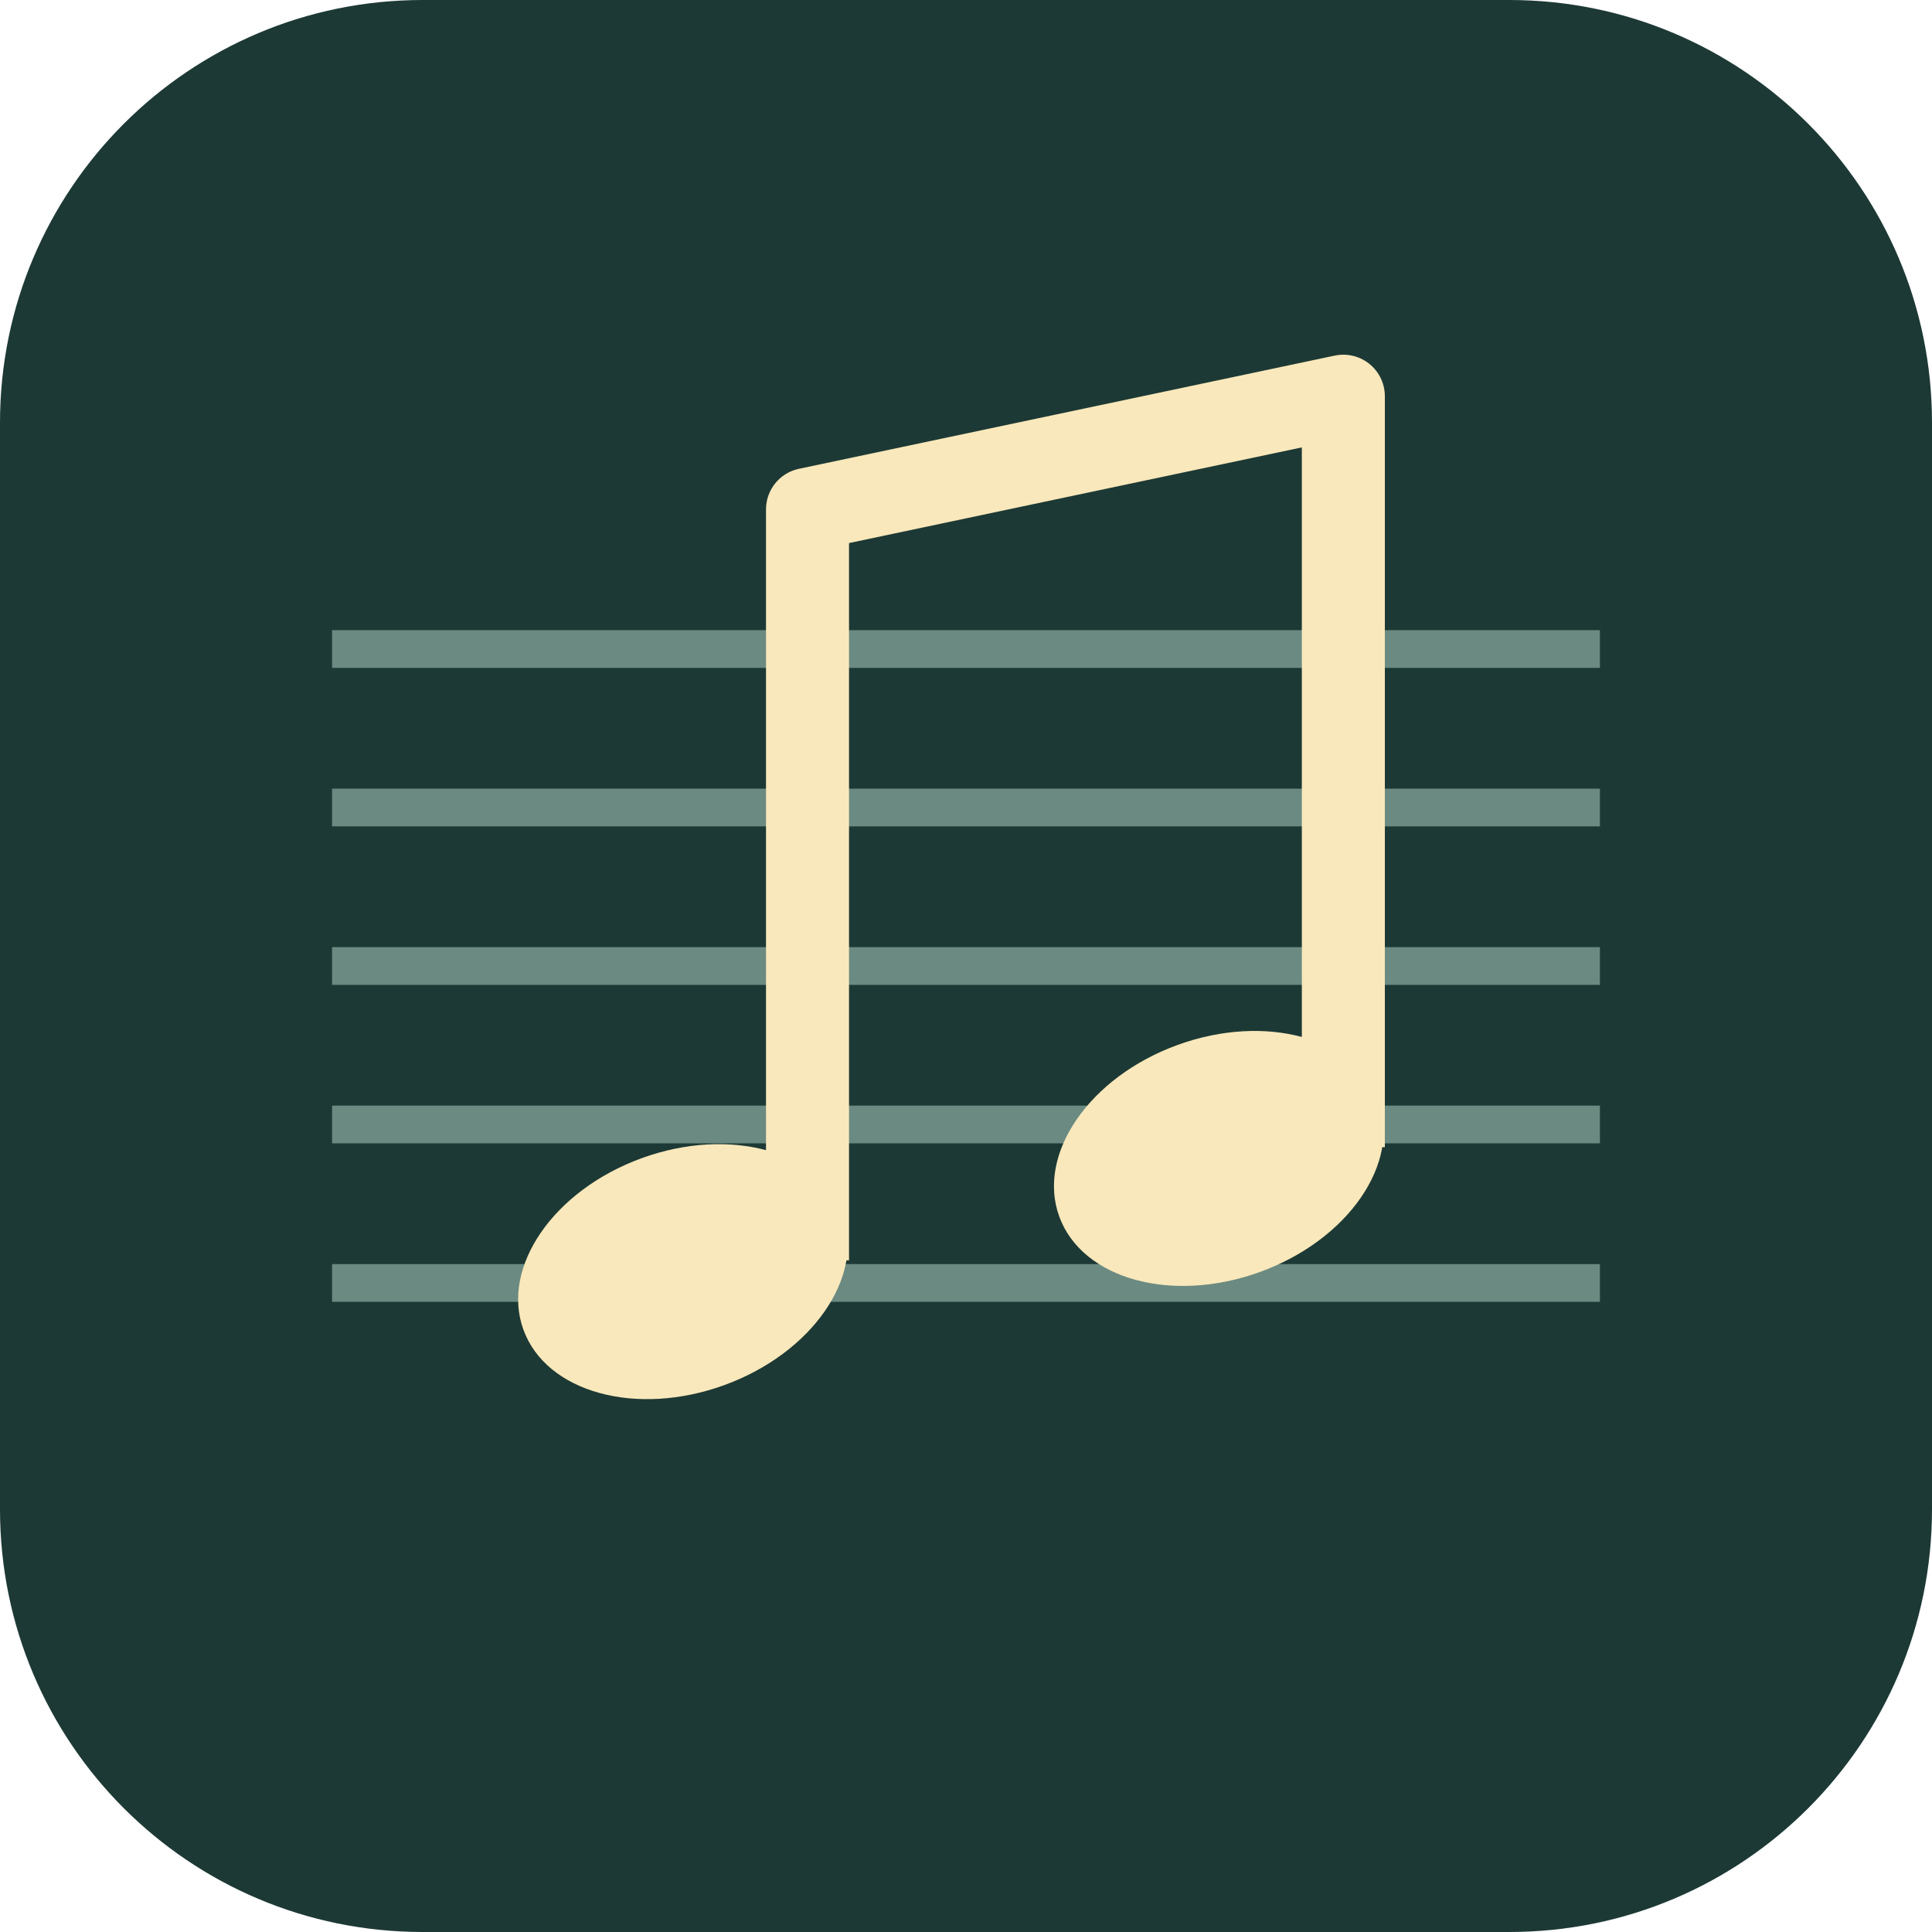
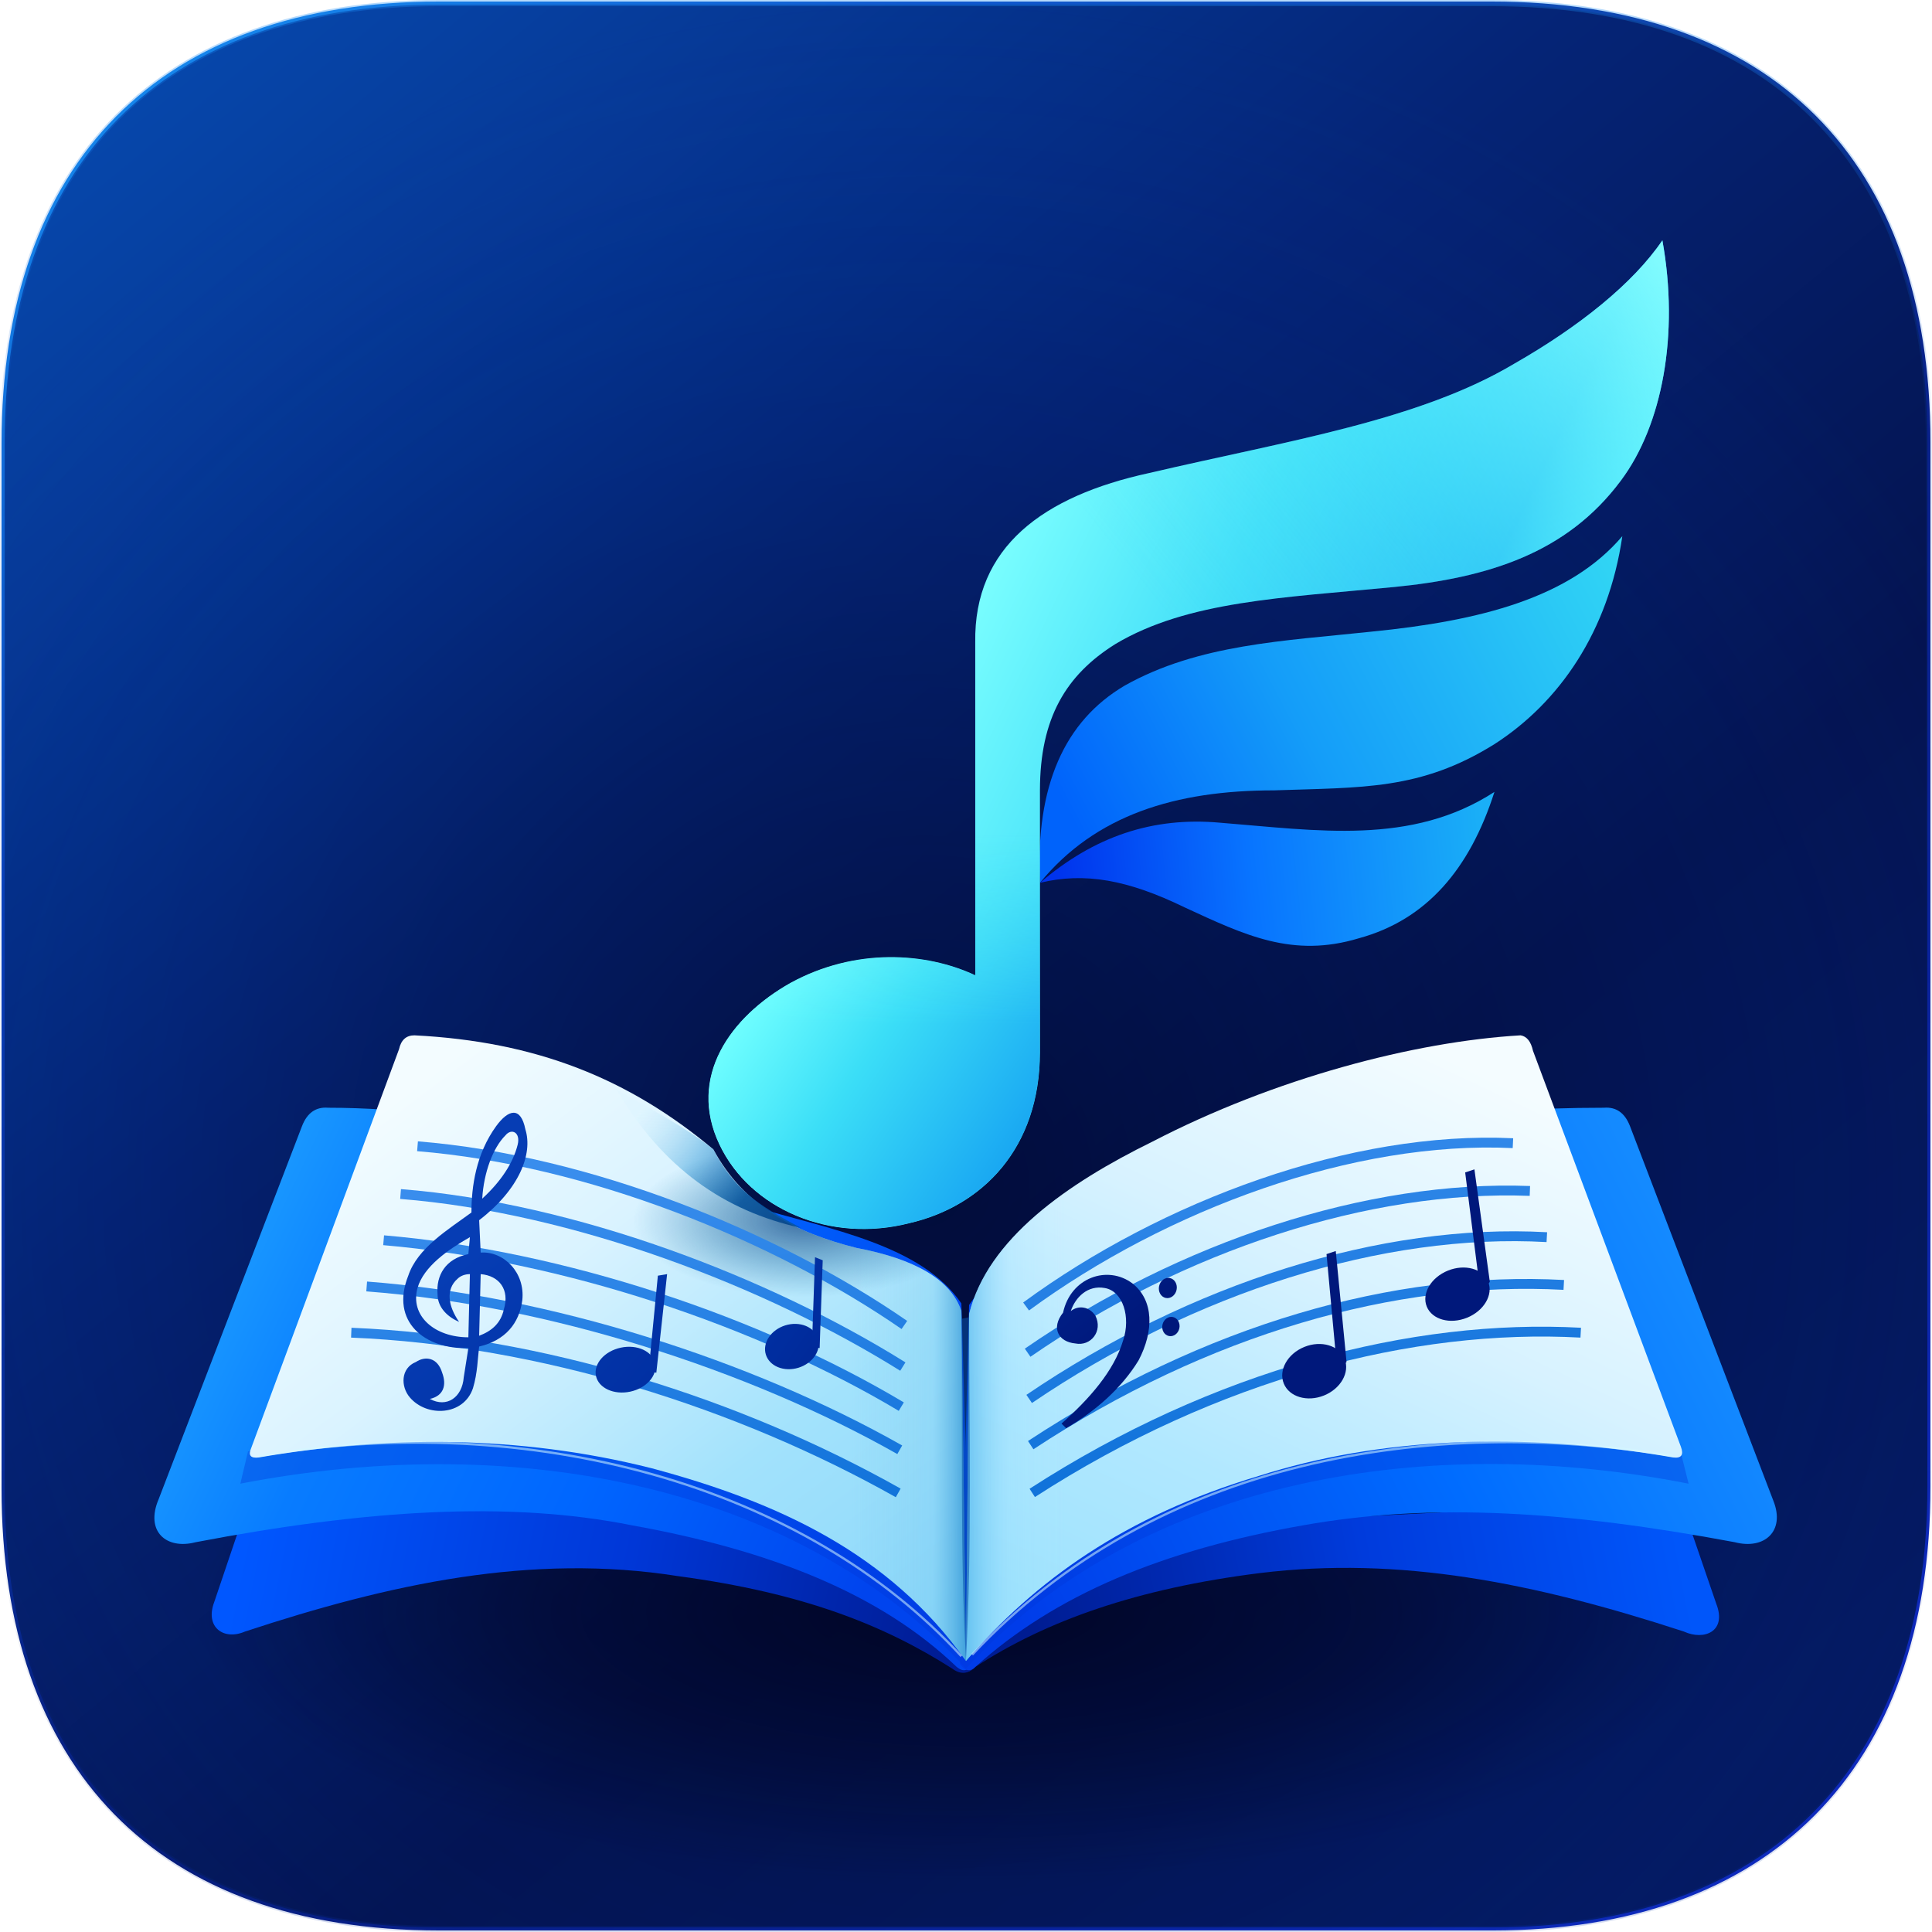
- <svg xmlns="http://www.w3.org/2000/svg" width="512" height="512" viewBox="0 0 512 512">
-   <rect width="512" height="512" rx="112" fill="#1d3935" />
-   <path d="M88 172h336M88 214h336M88 256h336M88 298h336M88 340h336" stroke="#95b6aa" stroke-width="10" opacity=".65" />
-   <path d="M214 334V135l142-30v199" stroke="#f9e8bb" stroke-width="22" stroke-linejoin="round" fill="none" />
-   <ellipse cx="181" cy="337" rx="45" ry="32" transform="rotate(-20 181 337)" fill="#f9e8bb" />
-   <ellipse cx="323" cy="307" rx="45" ry="32" transform="rotate(-20 323 307)" fill="#f9e8bb" />
+ <svg xmlns="http://www.w3.org/2000/svg" width="1254" height="1254" viewBox="0 0 1254 1254">
+   <defs>
+     <linearGradient id="linear-gradient-1" x1="80" y1="35" x2="1060" y2="1215" gradientUnits="userSpaceOnUse">
+       <stop offset="0" stop-color="#0648ad" />
+       <stop offset="0.38" stop-color="#052476" />
+       <stop offset="0.68" stop-color="#04134f" />
+       <stop offset="1" stop-color="#041960" />
+     </linearGradient>
+     <linearGradient id="linear-gradient-2" x1="70" y1="45" x2="1170" y2="1160" gradientUnits="userSpaceOnUse">
+       <stop offset="0" stop-color="#168cee" />
+       <stop offset="0.22" stop-color="#0b41bc" />
+       <stop offset="0.55" stop-color="#071975" />
+       <stop offset="1" stop-color="#102ac2" />
+     </linearGradient>
+     <radialGradient id="radial-gradient-1" cx="600" cy="770" r="780" gradientUnits="userSpaceOnUse">
+       <stop offset="0" stop-color="#000529" stop-opacity="0.65" />
+       <stop offset="0.48" stop-color="#001045" stop-opacity="0.3" />
+       <stop offset="1" stop-color="#0530a9" stop-opacity="0" />
+     </radialGradient>
+     <linearGradient id="linear-gradient-3" x1="5" y1="2" x2="13" y2="1250" gradientUnits="userSpaceOnUse">
+       <stop offset="0" stop-color="#1a8df6" stop-opacity="0.65" />
+       <stop offset="0.22" stop-color="#0854cf" stop-opacity="0.2" />
+       <stop offset="0.75" stop-color="#001457" stop-opacity="0" />
+       <stop offset="1" stop-color="#0733ab" stop-opacity="0.32" />
+     </linearGradient>
+     <radialGradient id="radial-gradient-2" cx="0" cy="0" r="500" gradientTransform="matrix(1 0 0 0.35 627 1046)" gradientUnits="userSpaceOnUse">
+       <stop offset="0" stop-color="#00021d" stop-opacity="0.8" />
+       <stop offset="0.55" stop-color="#000526" stop-opacity="0.47" />
+       <stop offset="1" stop-color="#00072d" stop-opacity="0" />
+     </radialGradient>
+     <linearGradient id="linear-gradient-4" x1="160" y1="990" x2="603" y2="1080" gradientUnits="userSpaceOnUse">
+       <stop offset="0" stop-color="#0057ff" />
+       <stop offset="0.55" stop-color="#0037d7" />
+       <stop offset="1" stop-color="#001d96" />
+     </linearGradient>
+     <linearGradient id="linear-gradient-5" x1="675" y1="1080" x2="1090" y2="1000" gradientUnits="userSpaceOnUse">
+       <stop offset="0" stop-color="#001c92" />
+       <stop offset="0.52" stop-color="#003bdc" />
+       <stop offset="1" stop-color="#0056fa" />
+     </linearGradient>
+     <linearGradient id="linear-gradient-6" x1="128" y1="813" x2="567" y2="1022" gradientUnits="userSpaceOnUse">
+       <stop offset="0" stop-color="#1d9eff" />
+       <stop offset="0.25" stop-color="#087cff" />
+       <stop offset="0.6" stop-color="#0066ff" />
+       <stop offset="1" stop-color="#0044ee" />
+     </linearGradient>
+     <linearGradient id="linear-gradient-7" x1="1115" y1="816" x2="659" y2="1049" gradientUnits="userSpaceOnUse">
+       <stop offset="0" stop-color="#168dff" />
+       <stop offset="0.43" stop-color="#006cff" />
+       <stop offset="1" stop-color="#003ce9" />
+     </linearGradient>
+     <linearGradient id="linear-gradient-8" x1="302" y1="679" x2="590" y2="1063" gradientUnits="userSpaceOnUse">
+       <stop offset="0" stop-color="#f3fcff" />
+       <stop offset="0.31" stop-color="#daf3ff" />
+       <stop offset="0.68" stop-color="#a2e2fc" />
+       <stop offset="1" stop-color="#8dd8fa" />
+     </linearGradient>
+     <linearGradient id="linear-gradient-9" x1="900" y1="667" x2="712" y2="1064" gradientUnits="userSpaceOnUse">
+       <stop offset="0" stop-color="#f4fcff" />
+       <stop offset="0.37" stop-color="#d7f2ff" />
+       <stop offset="0.7" stop-color="#b1e8ff" />
+       <stop offset="1" stop-color="#9ee2fd" />
+     </linearGradient>
+     <linearGradient id="linear-gradient-10" x1="552" y1="0" x2="628" y2="0" gradientUnits="userSpaceOnUse">
+       <stop offset="0" stop-color="#5cb7e8" stop-opacity="0" />
+       <stop offset="0.7" stop-color="#59b5e3" stop-opacity="0.15" />
+       <stop offset="1" stop-color="#1682cb" stop-opacity="0.68" />
+     </linearGradient>
+     <linearGradient id="linear-gradient-11" x1="626" y1="0" x2="691" y2="0" gradientUnits="userSpaceOnUse">
+       <stop offset="0" stop-color="#44afe9" stop-opacity="0.65" />
+       <stop offset="0.45" stop-color="#8edaff" stop-opacity="0.15" />
+       <stop offset="1" stop-color="#b7eaff" stop-opacity="0" />
+     </linearGradient>
+     <linearGradient id="linear-gradient-12" x1="412" y1="725" x2="484" y2="777" gradientUnits="userSpaceOnUse">
+       <stop offset="0" stop-color="#b8e7fc" stop-opacity="0.05" />
+       <stop offset="0.54" stop-color="#45a3db" stop-opacity="0.52" />
+       <stop offset="1" stop-color="#0754a2" stop-opacity="0.9" />
+     </linearGradient>
+     <clipPath id="clip-path-1">
+       <path d="M269 672 C348 676 408 700 463 746 C483 783 516 800 556 810 C593 817 617 830 624 851 L627 1078 C577 1008 505 975 423 953 C336 931 249 932 168 946 C162.667 946.667 161 944.667 163 940 L259 681 C260.333 675 263.667 672 269 672 Z" />
+     </clipPath>
+     <radialGradient id="radial-gradient-3" cx="0" cy="0" r="111" gradientTransform="matrix(1 0 0 0.45 522 792)" gradientUnits="userSpaceOnUse">
+       <stop offset="0" stop-color="#003577" stop-opacity="0.7" />
+       <stop offset="0.56" stop-color="#075695" stop-opacity="0.33" />
+       <stop offset="1" stop-color="#136daa" stop-opacity="0" />
+     </radialGradient>
+     <linearGradient id="linear-gradient-13" x1="500" y1="747" x2="530" y2="980" gradientUnits="userSpaceOnUse">
+       <stop offset="0" stop-color="#398ded" />
+       <stop offset="1" stop-color="#1173da" />
+     </linearGradient>
+     <linearGradient id="linear-gradient-14" x1="420" y1="725" x2="605" y2="963" gradientUnits="userSpaceOnUse">
+       <stop offset="0" stop-color="#063db4" />
+       <stop offset="0.56" stop-color="#002d9f" />
+       <stop offset="1" stop-color="#00187b" />
+     </linearGradient>
+     <linearGradient id="linear-gradient-15" x1="385.597" y1="725.673" x2="616.037" y2="920.009" gradientUnits="userSpaceOnUse">
+       <stop offset="0" stop-color="#063db4" />
+       <stop offset="0.56" stop-color="#002d9f" />
+       <stop offset="1" stop-color="#00187b" />
+     </linearGradient>
+     <linearGradient id="linear-gradient-16" x1="380.544" y1="758.994" x2="627.045" y2="932.505" gradientUnits="userSpaceOnUse">
+       <stop offset="0" stop-color="#063db4" />
+       <stop offset="0.56" stop-color="#002d9f" />
+       <stop offset="1" stop-color="#00187b" />
+     </linearGradient>
+     <linearGradient id="linear-gradient-17" x1="450.464" y1="657.151" x2="581.939" y2="928.414" gradientUnits="userSpaceOnUse">
+       <stop offset="0" stop-color="#063db4" />
+       <stop offset="0.56" stop-color="#002d9f" />
+       <stop offset="1" stop-color="#00187b" />
+     </linearGradient>
+     <linearGradient id="linear-gradient-18" x1="455.706" y1="657.282" x2="587.18" y2="928.545" gradientUnits="userSpaceOnUse">
+       <stop offset="0" stop-color="#063db4" />
+       <stop offset="0.56" stop-color="#002d9f" />
+       <stop offset="1" stop-color="#00187b" />
+     </linearGradient>
+     <linearGradient id="linear-gradient-19" x1="389.719" y1="899.219" x2="650.405" y2="1050.587" gradientUnits="userSpaceOnUse">
+       <stop offset="0" stop-color="#063db4" />
+       <stop offset="0.56" stop-color="#002d9f" />
+       <stop offset="1" stop-color="#00187b" />
+     </linearGradient>
+     <linearGradient id="linear-gradient-20" x1="415.222" y1="930.417" x2="675.907" y2="1081.784" gradientUnits="userSpaceOnUse">
+       <stop offset="0" stop-color="#063db4" />
+       <stop offset="0.56" stop-color="#002d9f" />
+       <stop offset="1" stop-color="#00187b" />
+     </linearGradient>
+     <linearGradient id="linear-gradient-21" x1="686" y1="572" x2="963" y2="543" gradientUnits="userSpaceOnUse">
+       <stop offset="0" stop-color="#0033ed" />
+       <stop offset="0.45" stop-color="#0874ff" />
+       <stop offset="1" stop-color="#1aaff7" />
+     </linearGradient>
+     <linearGradient id="linear-gradient-22" x1="700" y1="540" x2="1054" y2="354" gradientUnits="userSpaceOnUse">
+       <stop offset="0" stop-color="#0063fb" />
+       <stop offset="0.4" stop-color="#149df9" />
+       <stop offset="1" stop-color="#32d7f4" />
+     </linearGradient>
+     <linearGradient id="linear-gradient-23" x1="644" y1="348" x2="1028" y2="533" gradientUnits="userSpaceOnUse">
+       <stop offset="0" stop-color="#7cffff" />
+       <stop offset="0.36" stop-color="#43dff8" />
+       <stop offset="0.71" stop-color="#25b8f3" />
+       <stop offset="1" stop-color="#50f7fb" />
+     </linearGradient>
+     <clipPath id="clip-path-2">
+       <path d="M633 633 L633 417 C632 355 677 322 746 307 C836 286 921 273 983 236 C1025 212 1060 184 1079 156 C1090 217 1079 276 1052 312 C1017 359 966 375 905 381 C833 388 771 390 724 418 C692 438 675 466 675 513 L675 683 C675 745 638 783 590 794 C539 807 487 785 467 743 C446 699 474 660 513 638 C555 615 601 618 633 633 Z" />
+     </clipPath>
+     <linearGradient id="linear-gradient-24" x1="1090" y1="181" x2="780" y2="431" gradientUnits="userSpaceOnUse">
+       <stop offset="0" stop-color="#86ffff" stop-opacity="0.95" />
+       <stop offset="0.55" stop-color="#5dfcff" stop-opacity="0.28" />
+       <stop offset="1" stop-color="#3ad1f7" stop-opacity="0" />
+     </linearGradient>
+     <linearGradient id="linear-gradient-25" x1="0" y1="540" x2="0" y2="665" gradientUnits="userSpaceOnUse">
+       <stop offset="0" stop-color="#000000" />
+       <stop offset="1" stop-color="#ffffff" />
+     </linearGradient>
+     <mask id="mask-1" maskUnits="userSpaceOnUse" color-interpolation="sRGB" x="-100000" y="-100000" width="200000" height="200000">
+       <rect x="440" y="150" width="670" height="670" fill="url(#linear-gradient-25)" />
+     </mask>
+     <linearGradient id="linear-gradient-26" x1="486" y1="649" x2="669" y2="774" gradientUnits="userSpaceOnUse">
+       <stop offset="0" stop-color="#70ffff" />
+       <stop offset="0.38" stop-color="#3bdef7" />
+       <stop offset="1" stop-color="#129cf1" />
+     </linearGradient>
+   </defs>
+   <g id="_02_Rounded_blue_background" data-name="02 Rounded blue background">
+     <path d="M285 2 L968 2 C1149 2 1252 104 1252 287 L1252 965 C1252 1149 1147 1252 969 1252 L285 1252 C102 1252 2 1147 2 966 L2 288 C2 105 105 2 285 2 Z" fill="url(#linear-gradient-1)" stroke="url(#linear-gradient-2)" stroke-width="2" />
+     <path d="M285 2 L968 2 C1149 2 1252 104 1252 287 L1252 965 C1252 1149 1147 1252 969 1252 L285 1252 C102 1252 2 1147 2 966 L2 288 C2 105 105 2 285 2 Z" fill="url(#radial-gradient-1)" />
+     <path d="M285 2 L968 2 C1149 2 1252 104 1252 287 L1252 965 C1252 1149 1147 1252 969 1252 L285 1252 C102 1252 2 1147 2 966 L2 288 C2 105 105 2 285 2 Z" fill="none" stroke="url(#linear-gradient-3)" stroke-width="4" opacity="0.5" />
+   </g>
+   <g id="_03_Book_shadow" data-name="03 Book shadow">
+     <path d="M1142 1046 C1142 1092.678 1087.741 1137.444 991.16 1170.451 C894.579 1203.457 763.586 1222 627 1222 C490.414 1222 359.421 1203.457 262.84 1170.451 C166.259 1137.444 112 1092.678 112 1046 C112 999.322 166.259 954.556 262.84 921.549 C359.421 888.543 490.414 870 627 870 C763.586 870 894.579 888.543 991.16 921.549 C1087.741 954.556 1142 999.322 1142 1046 Z" fill="url(#radial-gradient-2)" />
+   </g>
+   <g id="_04_Book_cover_and_binding" data-name="04 Book cover and binding">
+     <path d="M163 969 L139 1040 C133 1056 145 1065 159 1059 C253 1028 345 1008 440 1023 C522 1034 574 1055 618 1083 C623.333 1087 628.333 1086.667 633 1082 L631 999 Z" fill="url(#linear-gradient-4)" />
+     <path d="M1091 974 L1114 1041 C1121 1059 1106 1065 1093 1059 C995 1027 908 1010 818 1021 C738 1031 679 1052 633 1082 C628.333 1086.667 624 1086.333 620 1081 L624 997 Z" fill="url(#linear-gradient-5)" />
+     <path d="M213 719 C205 718.333 199.333 722.333 196 731 L103 973 C94 994 108 1006 127 1001 C237 980 330 974 410 990 C499 1006 571 1034 621 1082 C625 1085.333 628.333 1084.667 631 1080 L624 846 C598 808 539 798 488 783 C411 746 309 719 213 719 Z" fill="url(#linear-gradient-6)" />
+     <path d="M1041 719 C1049 718.333 1054.667 722.333 1058 731 L1151 974 C1159 994 1145 1006 1126 1001 C1019 981 930 975 846 990 C755 1006 685 1035 633 1082 C629.667 1085.333 626.333 1084.667 623 1080 L629 847 C657 806 712 783 765 763 C862 730 953 719 1041 719 Z" fill="url(#linear-gradient-7)" />
+     <path d="M161 942 C338 902 512 937 626 1068 C732 947 910 904 1091 943 L1096 963 C918 928 736 964 627 1083 C519 965 337 928 156 963 Z" fill="#0035d9" opacity="0.37" />
+   </g>
+   <g id="_05_Score_pages___gradient_shading" data-name="05 Score pages — gradient shading">
+     <path d="M269 672 C348 676 408 700 463 746 C483 783 516 800 556 810 C593 817 617 830 624 851 L627 1078 C577 1008 505 975 423 953 C336 931 249 932 168 946 C162.667 946.667 161 944.667 163 940 L259 681 C260.333 675 263.667 672 269 672 Z" fill="url(#linear-gradient-8)" />
+     <path d="M987 672 C991 672.667 993.667 676 995 682 L1091 939 C1093 944.333 1091.333 946.667 1086 946 C988 929 895 933 817 958 C730 984 672 1026 627 1078 L629 853 C641 804 693 768 748 741 C827 700 918 676 987 672 Z" fill="url(#linear-gradient-9)" />
+     <path d="M269 672 C348 676 408 700 463 746 C483 783 516 800 556 810 C593 817 617 830 624 851 L627 1078 C577 1008 505 975 423 953 C336 931 249 932 168 946 C162.667 946.667 161 944.667 163 940 L259 681 C260.333 675 263.667 672 269 672 Z" fill="url(#linear-gradient-10)" />
+     <path d="M987 672 C991 672.667 993.667 676 995 682 L1091 939 C1093 944.333 1091.333 946.667 1086 946 C988 929 895 933 817 958 C730 984 672 1026 627 1078 L629 853 C641 804 693 768 748 741 C827 700 918 676 987 672 Z" fill="url(#linear-gradient-11)" />
+     <path d="M400 707 C421 719 447 733 463 746 C476 771 491 782 520 797 C470 786 430 758 400 707 Z" fill="url(#linear-gradient-12)" />
+     <g clip-path="url(#clip-path-1)">
+       <ellipse cx="522" cy="792" rx="112" ry="50" fill="url(#radial-gradient-3)" />
+     </g>
+     <path d="M624 856 C625 930 623 1009 627 1077 C631 1002 629 924 629 855" fill="#0751a9" opacity="0.55" />
+     <path d="M168 945 C345 915 522 964 624 1075 M631 1074 C751 946 929 919 1086 945" fill="none" stroke="#d5f7ff" stroke-width="1.5" opacity="0.55" />
+   </g>
+   <g id="_06_Curved_five-line_staves" data-name="06 Curved five-line staves">
+     <g id="left-staff">
+       <path d="M271 744 C382 753 503 802 587 860" fill="none" stroke="url(#linear-gradient-13)" stroke-width="6.4" />
+       <path d="M260 775 C373 784 498 832 586 887" fill="none" stroke="url(#linear-gradient-13)" stroke-width="6.4" />
+       <path d="M249 805 C366 815 493 858 585 913" fill="none" stroke="url(#linear-gradient-13)" stroke-width="6.4" />
+       <path d="M238 835 C356 844 487 886 584 941" fill="none" stroke="url(#linear-gradient-13)" stroke-width="6.4" />
+       <path d="M228 865 C351 870 480 911 583 969" fill="none" stroke="url(#linear-gradient-13)" stroke-width="6.4" />
+     </g>
+     <g id="right-staff">
+       <path d="M666 848 C756 782 878 737 982 742" fill="none" stroke="url(#linear-gradient-13)" stroke-width="6.4" />
+       <path d="M667 878 C767 809 888 769 993 773" fill="none" stroke="url(#linear-gradient-13)" stroke-width="6.4" />
+       <path d="M668 908 C774 836 897 797 1004 803" fill="none" stroke="url(#linear-gradient-13)" stroke-width="6.4" />
+       <path d="M669 938 C783 863 905 828 1015 834" fill="none" stroke="url(#linear-gradient-13)" stroke-width="6.4" />
+       <path d="M670 969 C789 892 917 859 1026 865" fill="none" stroke="url(#linear-gradient-13)" stroke-width="6.4" />
+     </g>
+   </g>
+   <g id="_07_Clefs_and_notes___vector_outlines" data-name="07 Clefs and notes — vector outlines">
+     <path id="treble-clef" d="M311 792 C337 772 346 749 341 733 C338 718 330 720 322 731 C309 749 306 770 306 787 C291 798 271 810 265 828 C253 858 276 876 304 875 L301 894 C300 907 290 914 279 908 C288 906 290 899 287 891 C284 881 276 880 270 884 C260 888 260 900 266 907 C277 920 301 919 307 901 C310 891 310 882 311 874 C328 870 337 859 339 844 C341 826 327 812 312 813 Z M313 778 C314 761 320 745 328 737 C332 732 338 735 336 743 C333 755 325 767 313 778 Z M305 803 L304 814 C289 817 283 828 284 840 C284 849 291 855 298 858 C291 848 289 837 297 830 C299 828 302 827 305 827 L304 868 C282 868 266 854 271 836 C275 822 291 811 305 803 Z M312 827 C324 828 331 837 327 850 C325 859 319 864 311 867 Z" fill="url(#linear-gradient-14)" fill-rule="evenodd" />
+     <g id="left-quarter-notes">
+       <path d="M425.172 884.925 C426.848 892.812 419.624 901.03 409.036 903.281 C398.447 905.532 388.505 900.962 386.828 893.075 C385.152 885.188 392.376 876.97 402.964 874.719 C413.553 872.468 423.495 877.038 425.172 884.925 Z" fill="url(#linear-gradient-15)" />
+       <polygon points="421,890 427,828 433,827 426,891" fill="url(#linear-gradient-14)" />
+       <path d="M530.927 868.825 C532.043 872.477 531.331 876.525 528.946 880.078 C526.561 883.631 522.699 886.398 518.21 887.771 C513.721 889.143 508.972 889.009 505.008 887.397 C501.044 885.785 498.19 882.827 497.073 879.175 C495.957 875.523 496.669 871.475 499.054 867.922 C501.439 864.369 505.301 861.602 509.79 860.229 C514.279 858.857 519.028 858.991 522.992 860.603 C526.956 862.215 529.81 865.173 530.927 868.825 Z" fill="url(#linear-gradient-16)" />
+       <polygon points="527,874 529,816 534,818 532,875" fill="url(#linear-gradient-14)" />
+     </g>
+     <path id="bass-clef" d="M690 852 C695 829 719 821 735 833 C749 844 749 864 739 883 C728 901 711 916 692 927 L689 924 C707 908 723 890 729 870 C734 855 729 838 717 836 C706 834 698 842 695 851 C700 847 707 848 711 854 C716 864 708 874 698 872 C687 871 682 862 690 852 Z" fill="url(#linear-gradient-14)" />
+     <path d="M763.673 837.206 C762.915 840.771 759.761 843.122 756.628 842.456 C753.495 841.79 751.569 838.36 752.327 834.794 C753.085 831.229 756.239 828.878 759.372 829.544 C762.505 830.21 764.431 833.64 763.673 837.206 Z" fill="url(#linear-gradient-17)" />
+     <path d="M765.478 862.164 C764.754 865.568 761.715 867.805 758.69 867.162 C755.665 866.519 753.799 863.239 754.522 859.836 C755.246 856.432 758.285 854.195 761.31 854.838 C764.335 855.481 766.201 858.761 765.478 862.164 Z" fill="url(#linear-gradient-18)" />
+     <g id="right-quarter-notes">
+       <path d="M872.749 882.021 C876.266 890.726 870.275 901.355 859.368 905.762 C848.461 910.169 836.768 906.684 833.251 897.979 C829.734 889.274 835.725 878.645 846.632 874.238 C857.539 869.831 869.232 873.316 872.749 882.021 Z" fill="url(#linear-gradient-19)" />
+       <polygon points="868,890 861,814 867,812 874,884" fill="url(#linear-gradient-14)" />
+       <path d="M965.934 831.946 C969.348 840.395 963.191 850.85 952.181 855.299 C941.171 859.747 929.479 856.503 926.066 848.054 C922.652 839.605 928.809 829.15 939.819 824.701 C950.829 820.253 962.521 823.497 965.934 831.946 Z" fill="url(#linear-gradient-20)" />
+       <polygon points="961,840 951,761 957,759 967,832" fill="url(#linear-gradient-14)" />
+     </g>
+   </g>
+   <g id="_08_Lower_wing_feathers" data-name="08 Lower wing feathers">
+     <path id="lower-feather" d="M675 573 C710 543 748 530 792 534 C855 539 916 549 970 514 C954 564 926 597 882 609 C839 622 808 607 769 589 C732 571 704 566 675 573 Z" fill="url(#linear-gradient-21)" />
+     <path id="middle-feather" d="M675 573 C672 510 691 468 730 445 C778 418 834 416 890 410 C961 403 1019 388 1053 348 C1044 410 1012 456 970 483 C922 513 884 511 827 513 C763 513 711 529 675 573 Z" fill="url(#linear-gradient-22)" />
+   </g>
+   <g id="_09_Main_note_and_upper_wing" data-name="09 Main note and upper wing">
+     <path d="M633 633 L633 417 C632 355 677 322 746 307 C836 286 921 273 983 236 C1025 212 1060 184 1079 156 C1090 217 1079 276 1052 312 C1017 359 966 375 905 381 C833 388 771 390 724 418 C692 438 675 466 675 513 L675 683 C675 745 638 783 590 794 C539 807 487 785 467 743 C446 699 474 660 513 638 C555 615 601 618 633 633 Z" fill="url(#linear-gradient-23)" />
+     <g clip-path="url(#clip-path-2)">
+       <rect x="624" y="142" width="471" height="265" fill="url(#linear-gradient-24)" />
+       <g mask="url(#mask-1)">
+         <g>
+           <path d="M633 633 L633 417 C632 355 677 322 746 307 C836 286 921 273 983 236 C1025 212 1060 184 1079 156 C1090 217 1079 276 1052 312 C1017 359 966 375 905 381 C833 388 771 390 724 418 C692 438 675 466 675 513 L675 683 C675 745 638 783 590 794 C539 807 487 785 467 743 C446 699 474 660 513 638 C555 615 601 618 633 633 Z" fill="url(#linear-gradient-26)" />
+         </g>
+       </g>
+     </g>
+   </g>
</svg>
